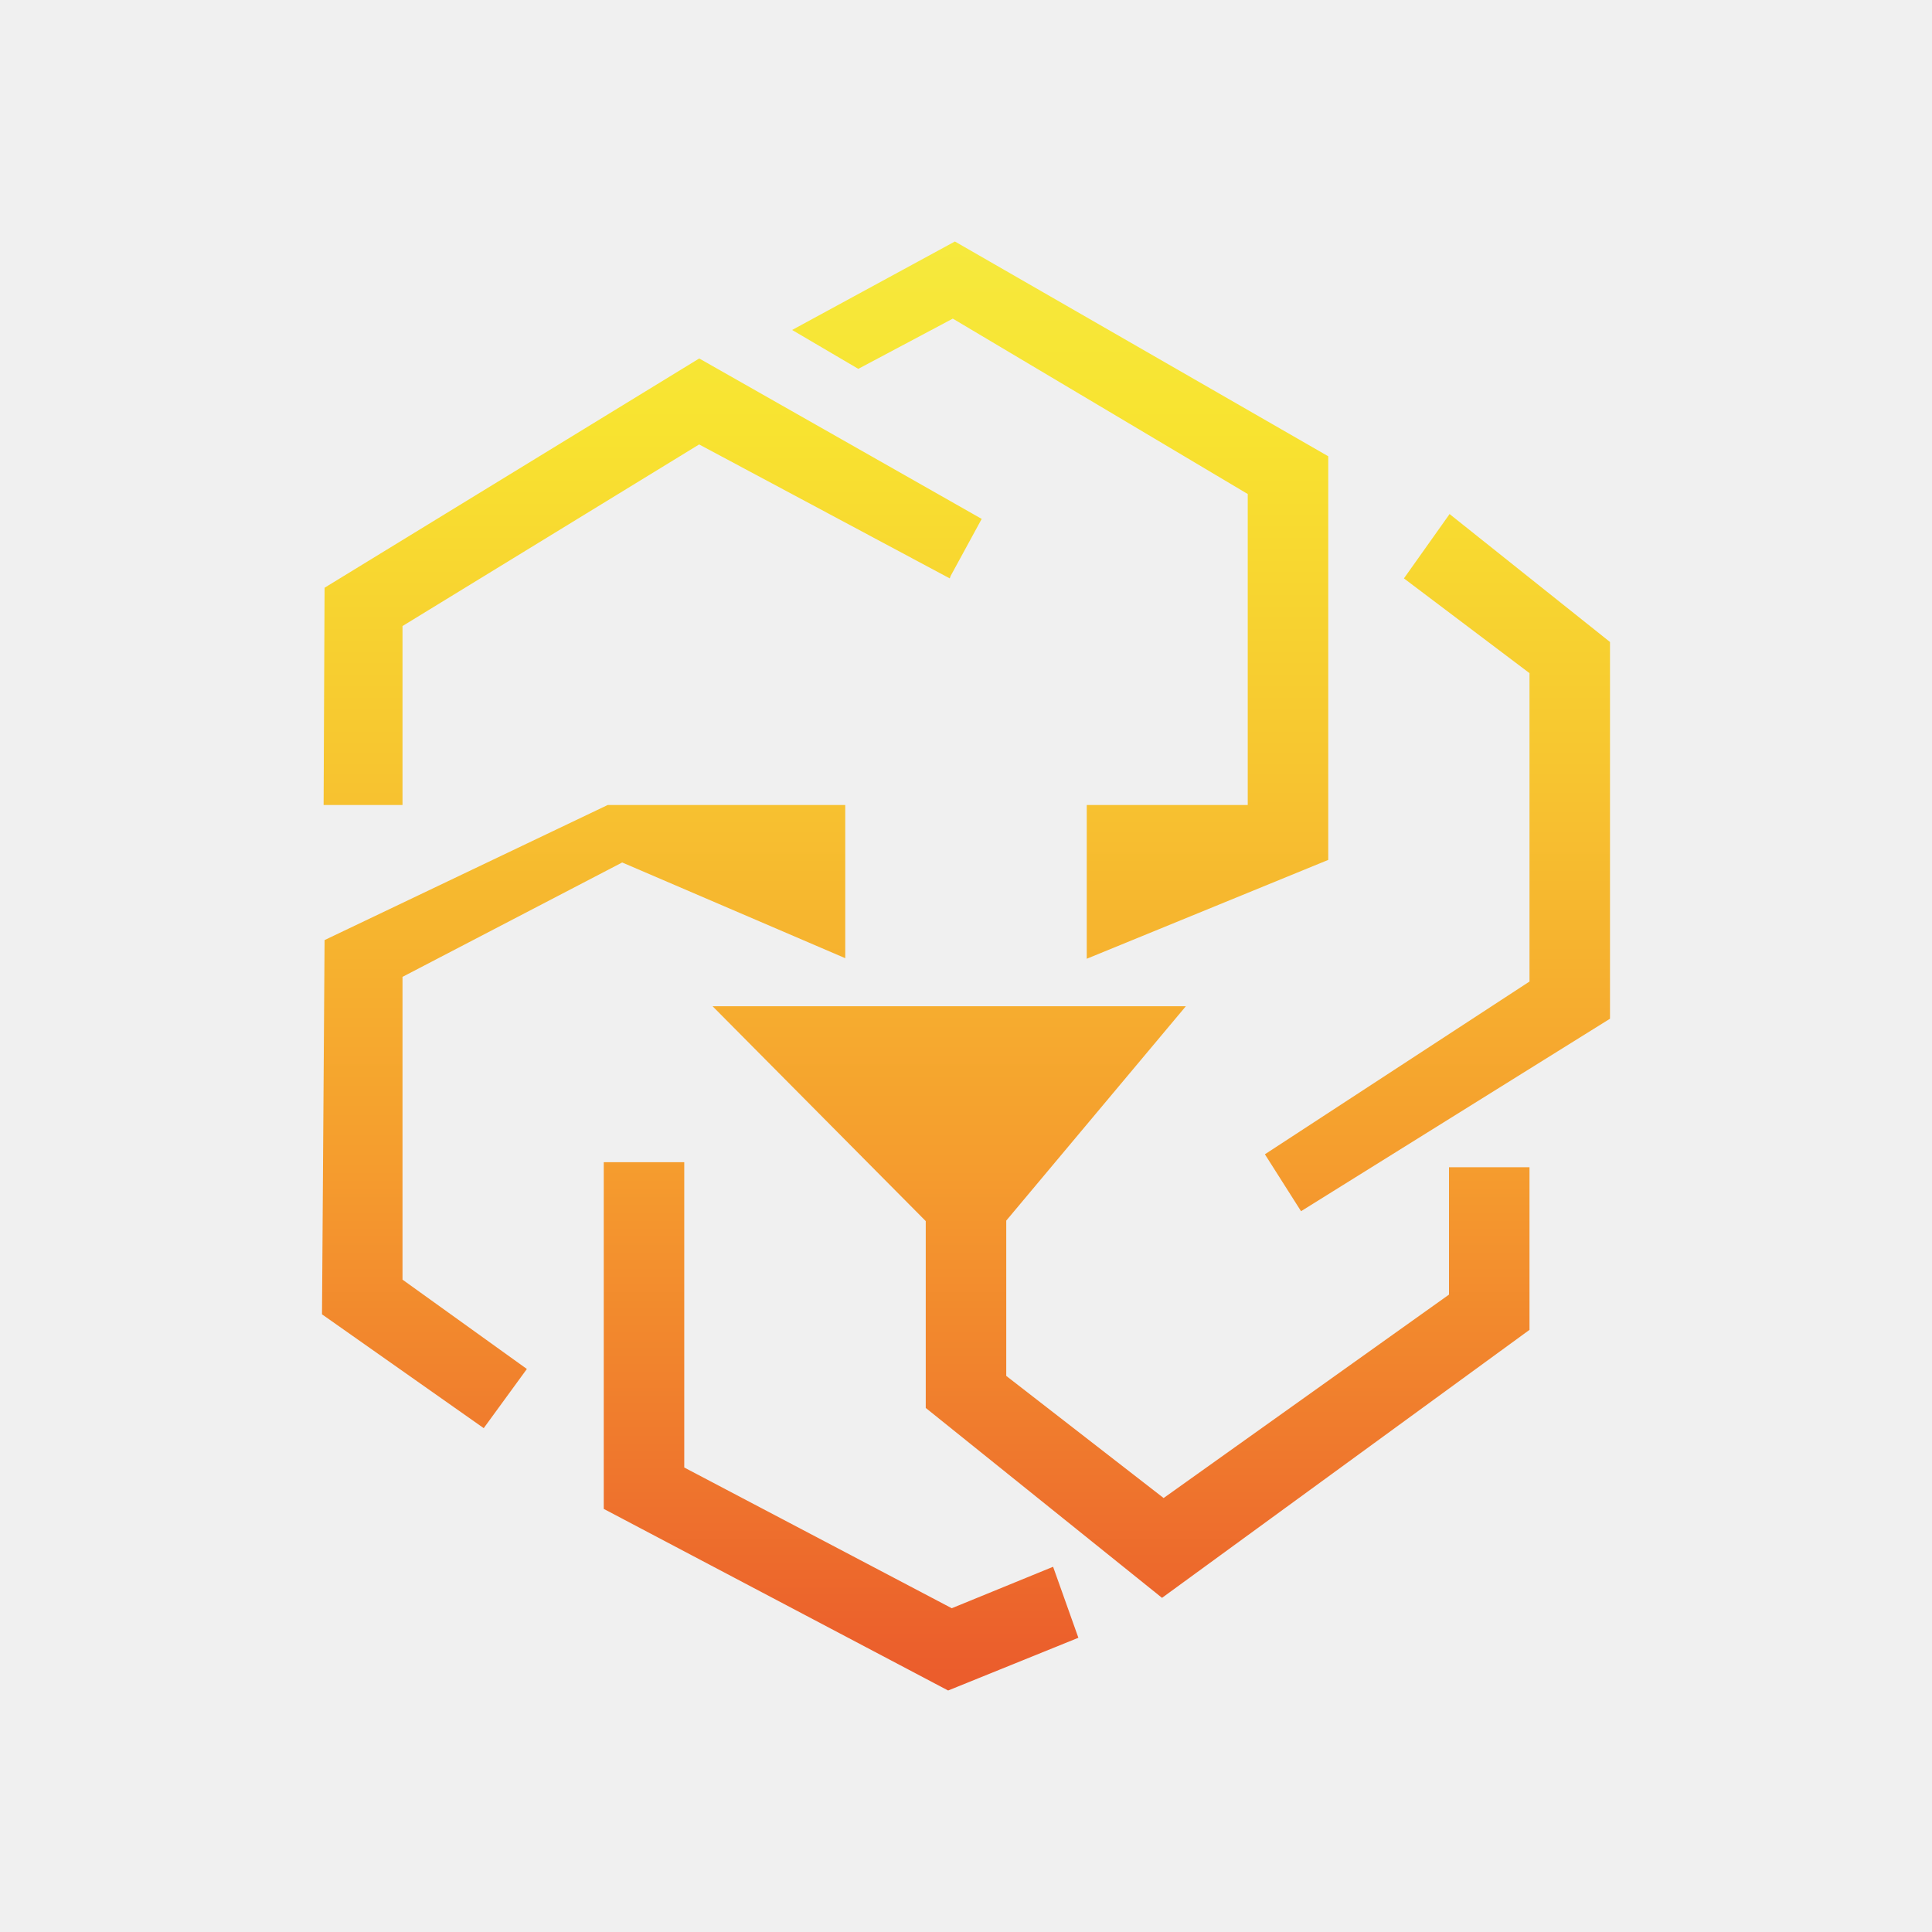
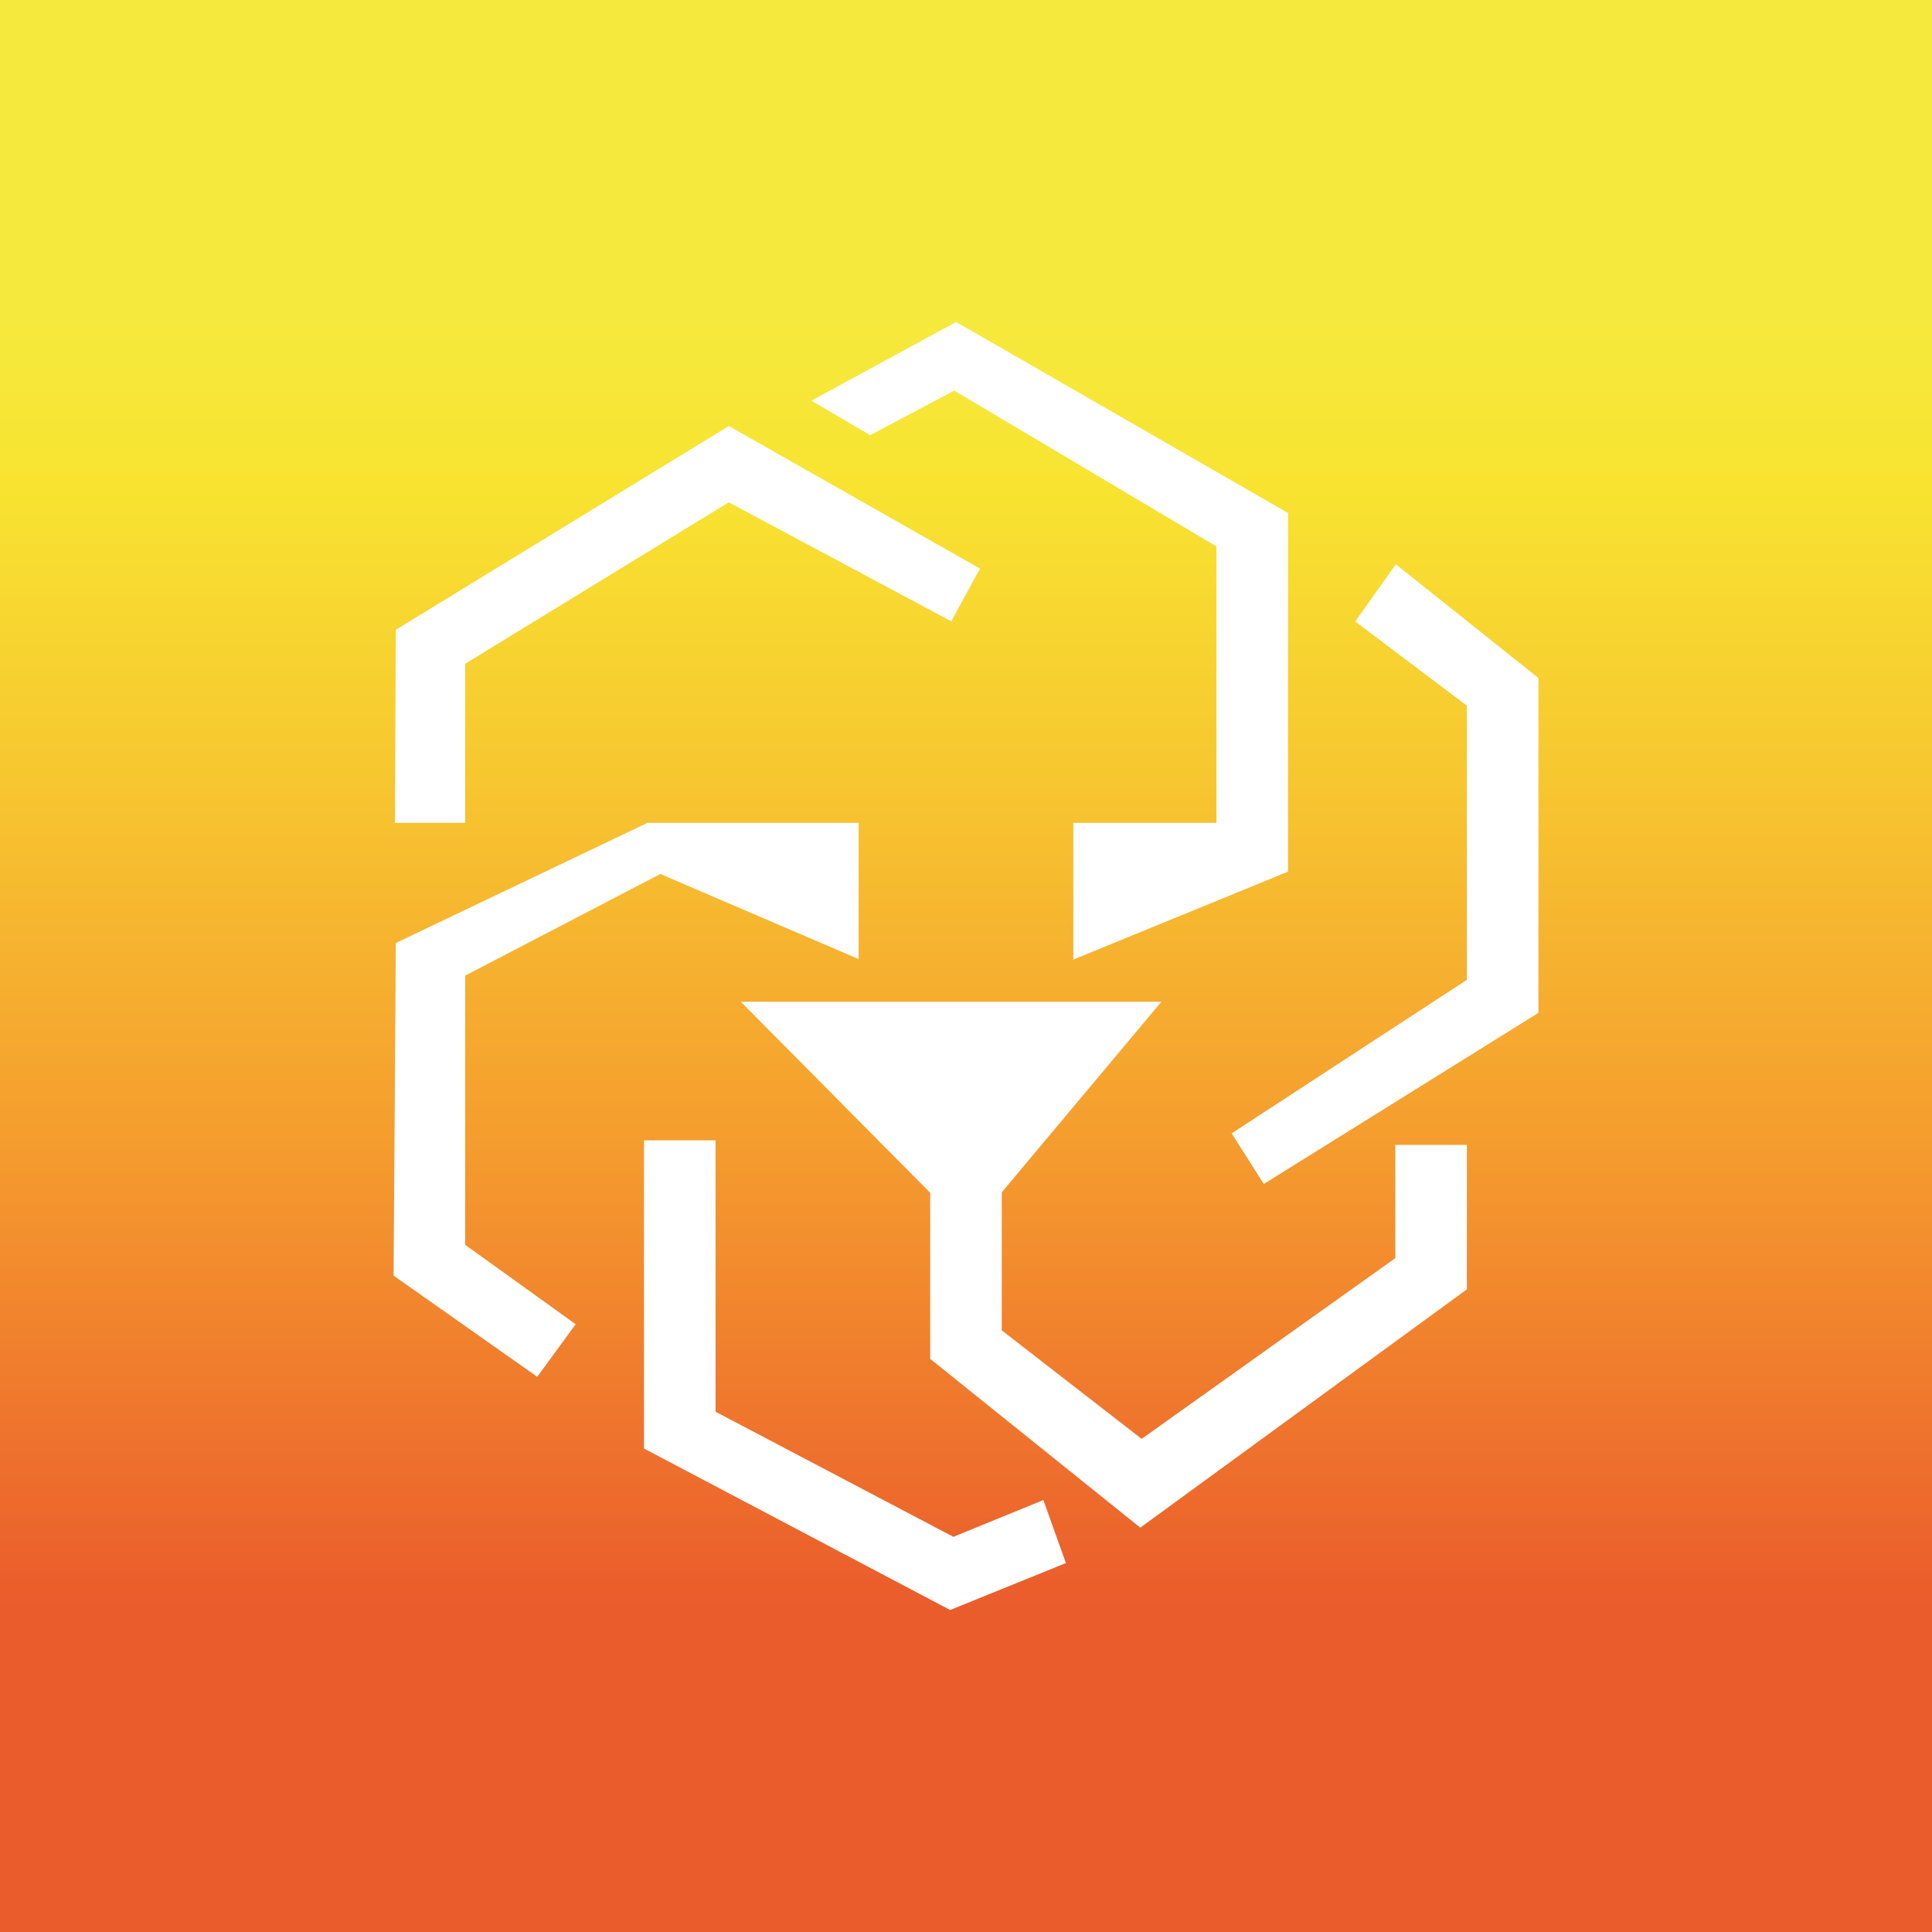
<svg xmlns="http://www.w3.org/2000/svg" width="24" height="24" viewBox="0 0 24 24" fill="none">
-   <path d="M16.5 10.682V5.668L11.862 3L9.84 4.099L10.662 4.582L11.836 3.958L15.5 6.137V10H13.5V11.91L16.5 10.682ZM5 10V7.777L8.685 5.521L11.798 7.185L11.81 7.153L12.195 6.446L8.686 4.453L4.032 7.301L4.02 10H5ZM7.729 10.714L10.5 11.903V10H7.549L4.032 11.678L4 16.327L6.009 17.741L6.545 17.006L5 15.896V12.135L7.729 10.714ZM13.082 19.463L11.823 19.978L8.5 18.23V14.437H7.5V18.744L11.778 21L13.396 20.345L13.082 19.463ZM18 16.082V14.5H19V16.52L14.435 19.849L11.5 17.49V15.169L8.852 12.5H14.731L12.5 15.163V17.092L14.455 18.609L18 16.082ZM18.01 6.388L20 7.975V12.655L16.162 15.046L15.713 14.339L19 12.193V8.362L17.44 7.185L18.01 6.382V6.388Z" fill="url(#paint0_linear_328_34043)" />
+   <g clip-path="url(#clip0_328_34047)">
+     <path d="M24 0H0V24H24V0Z" fill="url(#paint0_linear_328_34047)" />
+     <path d="M16 10.828V6.372L11.877 4L10.08 4.977L10.81 5.406L11.854 4.852L15.111 6.788V10.222H13.333V11.92L16 10.828ZM5.778 10.222V8.246L9.053 6.24L11.82 7.72L11.831 7.692L12.174 7.063L9.054 5.292L4.917 7.823L4.906 10.222H5.778ZM8.203 10.857L10.666 11.914V10.222H8.043L4.917 11.714L4.889 15.846L6.674 17.103L7.151 16.45L5.778 15.463V12.12L8.203 10.857ZM12.961 18.634L11.843 19.091L8.889 17.537V14.166H8V17.994L11.803 20L13.241 19.417L12.961 18.634ZM17.333 15.629V14.222H18.222V16.017L14.165 18.977L11.555 16.88V14.817L9.202 12.444H14.427L12.444 14.812V16.526L14.182 17.874L17.333 15.629ZM17.342 7.012L19.111 8.422V12.582L15.699 14.708L15.3 14.079L18.222 12.172V8.766L16.835 7.72L17.342 7.006V7.012Z" fill="white" />
+   </g>
  <defs>
-     <linearGradient id="paint0_linear_328_34043" x1="12" y1="3" x2="12" y2="21.005" gradientUnits="userSpaceOnUse">
+     <linearGradient id="paint0_linear_328_34047" x1="12" y1="4" x2="12" y2="20.005" gradientUnits="userSpaceOnUse">
      <stop stop-color="#F6E93D" />
      <stop offset="0.13" stop-color="#F8E330" />
      <stop offset="0.35" stop-color="#F7C730" />
      <stop offset="0.64" stop-color="#F59C2E" />
      <stop offset="0.98" stop-color="#EB5E2C" />
      <stop offset="1" stop-color="#EB5C2C" />
    </linearGradient>
+     <clipPath id="clip0_328_34047">
+       <rect width="24" height="24" fill="white" />
+     </clipPath>
  </defs>
</svg>
